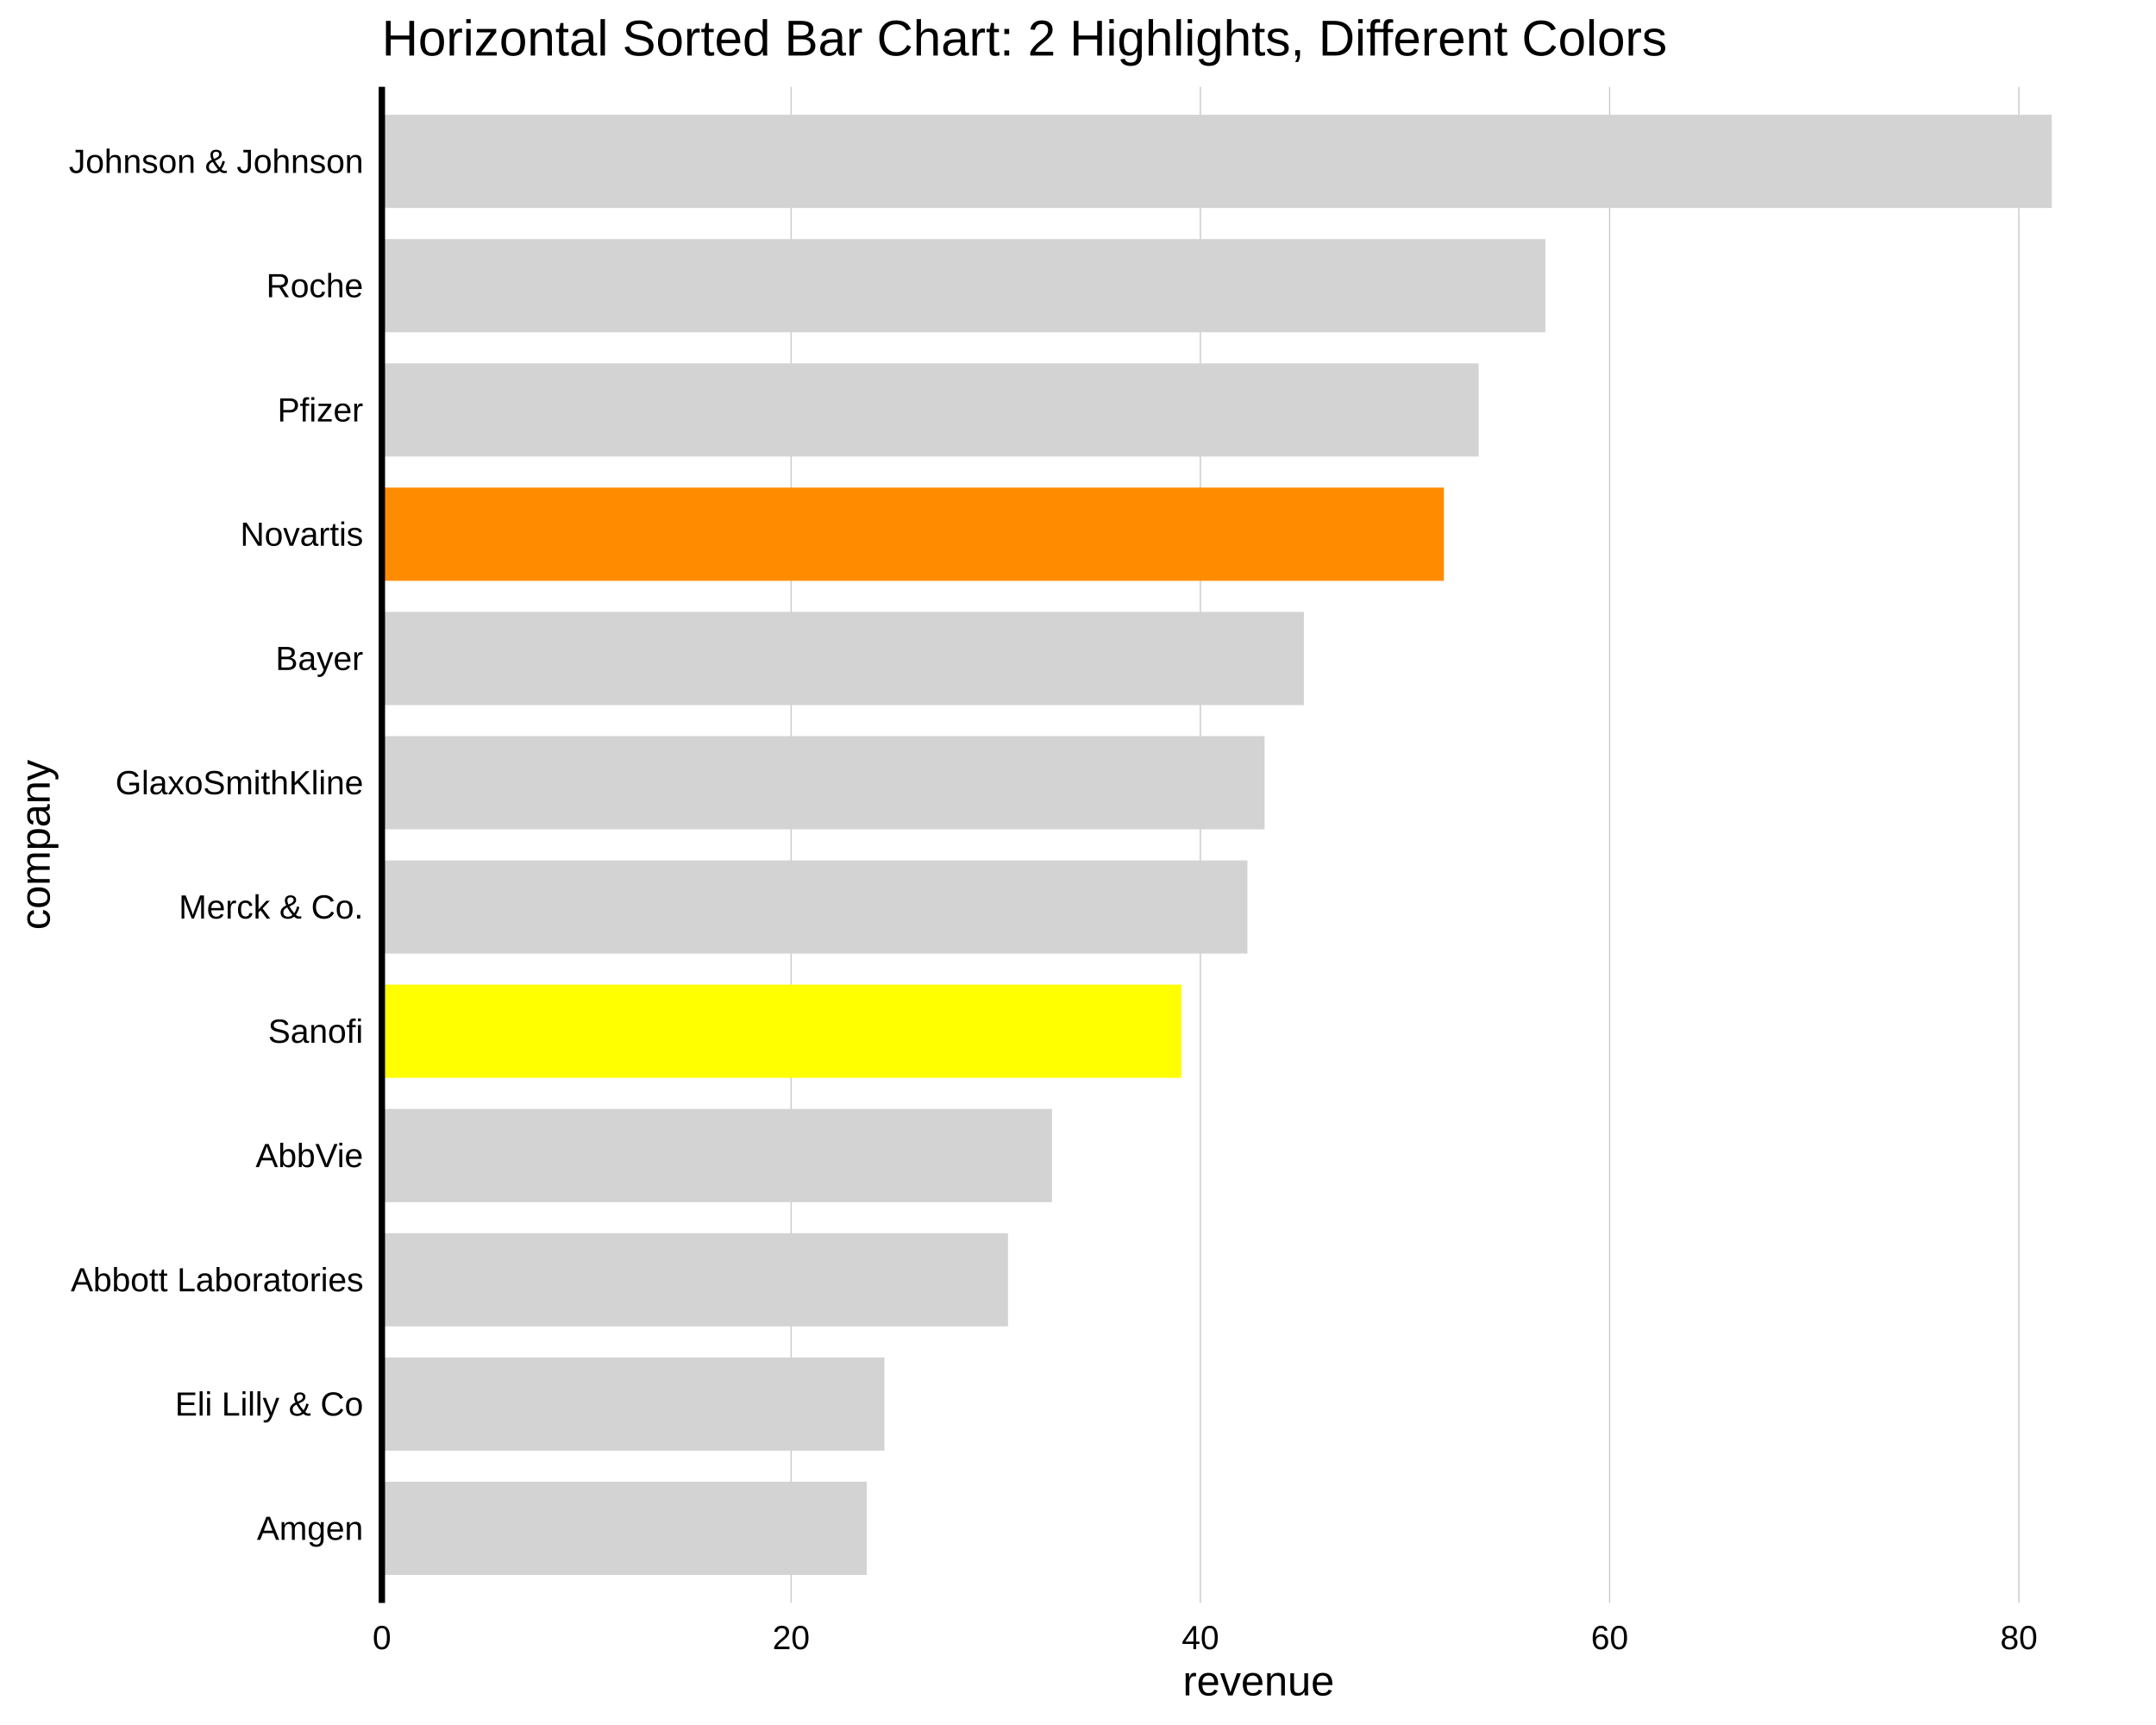
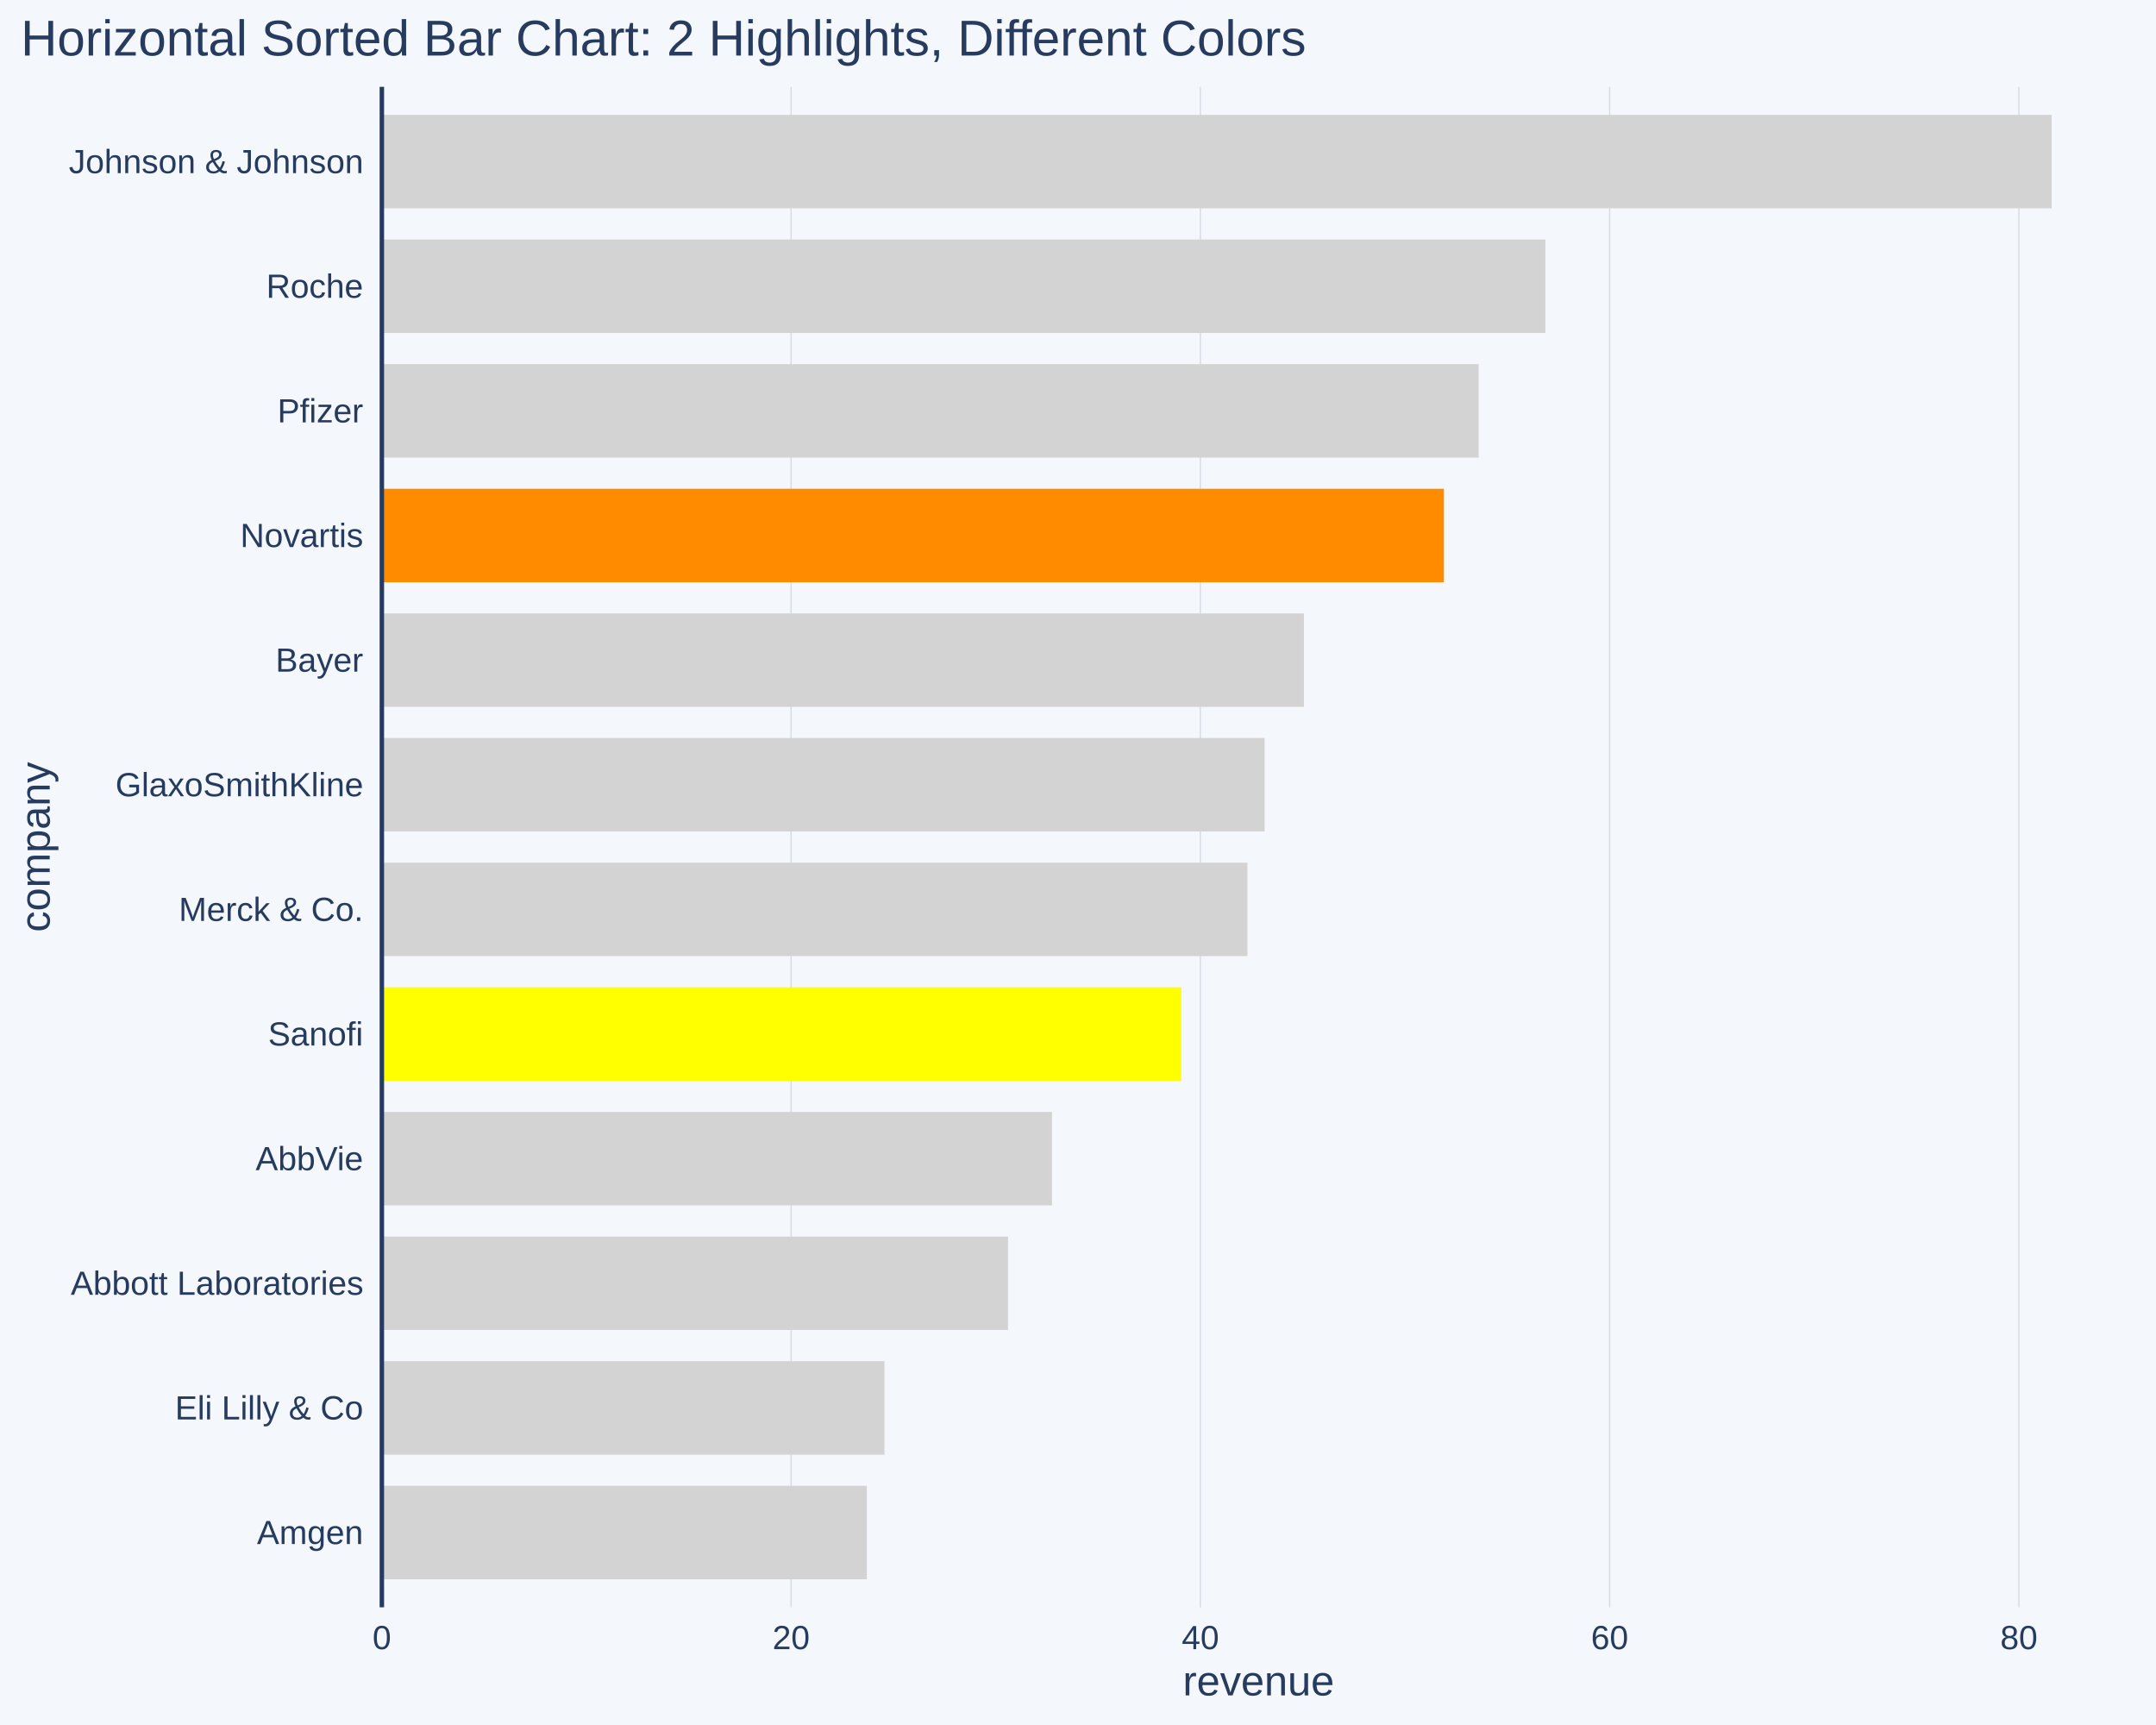
<svg xmlns="http://www.w3.org/2000/svg" viewBox="0 0 720.00 576.00">
  <defs>
    <style type="text/css">
    line, polyline, polygon, path, rect, circle {
      fill: none;
      stroke: #000000;
      stroke-linecap: round;
      stroke-linejoin: round;
      stroke-miterlimit: 10.00;
    }
  </style>
  </defs>
  <rect width="100%" height="100%" style="stroke: none; fill: #FFFFFF;" />
+   <rect x="0.00" y="0.00" width="720.00" height="576.00" style="stroke-width: 1.36; stroke: #F4F7FC; fill: #F4F7FC;" />
  <defs>
-     <clipPath id="cpMTI3LjUyfDcxMy4wM3w1MzUuMjN8MjguOTk=">
-       <rect x="127.52" y="28.99" width="585.51" height="506.23" />
+     <clipPath id="cpMTI3LjUyfDcxMy4wM3w1MzYuNzB8MjguOTk=">
+       <rect x="127.52" y="28.99" width="585.51" height="507.71" />
    </clipPath>
  </defs>
-   <polyline points="127.52,535.23 127.52,28.99 " style="stroke-width: 0.43; stroke: #CCCCCC; stroke-linecap: butt;" clip-path="url(#cpMTI3LjUyfDcxMy4wM3w1MzUuMjN8MjguOTk=)" />
-   <polyline points="264.19,535.23 264.19,28.99 " style="stroke-width: 0.43; stroke: #CCCCCC; stroke-linecap: butt;" clip-path="url(#cpMTI3LjUyfDcxMy4wM3w1MzUuMjN8MjguOTk=)" />
-   <polyline points="400.86,535.23 400.86,28.99 " style="stroke-width: 0.43; stroke: #CCCCCC; stroke-linecap: butt;" clip-path="url(#cpMTI3LjUyfDcxMy4wM3w1MzUuMjN8MjguOTk=)" />
-   <polyline points="537.54,535.23 537.54,28.99 " style="stroke-width: 0.43; stroke: #CCCCCC; stroke-linecap: butt;" clip-path="url(#cpMTI3LjUyfDcxMy4wM3w1MzUuMjN8MjguOTk=)" />
-   <polyline points="674.21,535.23 674.21,28.99 " style="stroke-width: 0.43; stroke: #CCCCCC; stroke-linecap: butt;" clip-path="url(#cpMTI3LjUyfDcxMy4wM3w1MzUuMjN8MjguOTk=)" />
-   <rect x="127.52" y="38.33" width="557.63" height="31.12" style="stroke-width: 1.07; stroke: none; stroke-linecap: square; stroke-linejoin: miter; fill: #D3D3D3;" clip-path="url(#cpMTI3LjUyfDcxMy4wM3w1MzUuMjN8MjguOTk=)" />
-   <rect x="127.52" y="79.83" width="388.56" height="31.12" style="stroke-width: 1.07; stroke: none; stroke-linecap: square; stroke-linejoin: miter; fill: #D3D3D3;" clip-path="url(#cpMTI3LjUyfDcxMy4wM3w1MzUuMjN8MjguOTk=)" />
-   <rect x="127.52" y="121.32" width="366.28" height="31.12" style="stroke-width: 1.07; stroke: none; stroke-linecap: square; stroke-linejoin: miter; fill: #D3D3D3;" clip-path="url(#cpMTI3LjUyfDcxMy4wM3w1MzUuMjN8MjguOTk=)" />
-   <rect x="127.52" y="162.81" width="354.67" height="31.12" style="stroke-width: 1.07; stroke: none; stroke-linecap: square; stroke-linejoin: miter; fill: #FF8C00;" clip-path="url(#cpMTI3LjUyfDcxMy4wM3w1MzUuMjN8MjguOTk=)" />
-   <rect x="127.52" y="204.31" width="307.92" height="31.12" style="stroke-width: 1.07; stroke: none; stroke-linecap: square; stroke-linejoin: miter; fill: #D3D3D3;" clip-path="url(#cpMTI3LjUyfDcxMy4wM3w1MzUuMjN8MjguOTk=)" />
-   <rect x="127.52" y="245.80" width="294.80" height="31.12" style="stroke-width: 1.07; stroke: none; stroke-linecap: square; stroke-linejoin: miter; fill: #D3D3D3;" clip-path="url(#cpMTI3LjUyfDcxMy4wM3w1MzUuMjN8MjguOTk=)" />
-   <rect x="127.52" y="287.30" width="289.06" height="31.12" style="stroke-width: 1.07; stroke: none; stroke-linecap: square; stroke-linejoin: miter; fill: #D3D3D3;" clip-path="url(#cpMTI3LjUyfDcxMy4wM3w1MzUuMjN8MjguOTk=)" />
-   <rect x="127.52" y="328.79" width="266.99" height="31.12" style="stroke-width: 1.07; stroke: none; stroke-linecap: square; stroke-linejoin: miter; fill: #FFFF00;" clip-path="url(#cpMTI3LjUyfDcxMy4wM3w1MzUuMjN8MjguOTk=)" />
-   <rect x="127.52" y="370.29" width="223.80" height="31.12" style="stroke-width: 1.07; stroke: none; stroke-linecap: square; stroke-linejoin: miter; fill: #D3D3D3;" clip-path="url(#cpMTI3LjUyfDcxMy4wM3w1MzUuMjN8MjguOTk=)" />
-   <rect x="127.52" y="411.78" width="209.11" height="31.12" style="stroke-width: 1.07; stroke: none; stroke-linecap: square; stroke-linejoin: miter; fill: #D3D3D3;" clip-path="url(#cpMTI3LjUyfDcxMy4wM3w1MzUuMjN8MjguOTk=)" />
-   <rect x="127.52" y="453.28" width="167.83" height="31.12" style="stroke-width: 1.07; stroke: none; stroke-linecap: square; stroke-linejoin: miter; fill: #D3D3D3;" clip-path="url(#cpMTI3LjUyfDcxMy4wM3w1MzUuMjN8MjguOTk=)" />
-   <rect x="127.52" y="494.77" width="161.96" height="31.12" style="stroke-width: 1.07; stroke: none; stroke-linecap: square; stroke-linejoin: miter; fill: #D3D3D3;" clip-path="url(#cpMTI3LjUyfDcxMy4wM3w1MzUuMjN8MjguOTk=)" />
+   <polyline points="127.52,536.70 127.52,28.99 " style="stroke-width: 0.43; stroke: #D5DCE6; stroke-linecap: butt;" clip-path="url(#cpMTI3LjUyfDcxMy4wM3w1MzYuNzB8MjguOTk=)" />
+   <polyline points="264.19,536.70 264.19,28.99 " style="stroke-width: 0.43; stroke: #D5DCE6; stroke-linecap: butt;" clip-path="url(#cpMTI3LjUyfDcxMy4wM3w1MzYuNzB8MjguOTk=)" />
+   <polyline points="400.86,536.70 400.86,28.99 " style="stroke-width: 0.43; stroke: #D5DCE6; stroke-linecap: butt;" clip-path="url(#cpMTI3LjUyfDcxMy4wM3w1MzYuNzB8MjguOTk=)" />
+   <polyline points="537.54,536.70 537.54,28.99 " style="stroke-width: 0.43; stroke: #D5DCE6; stroke-linecap: butt;" clip-path="url(#cpMTI3LjUyfDcxMy4wM3w1MzYuNzB8MjguOTk=)" />
+   <polyline points="674.21,536.70 674.21,28.99 " style="stroke-width: 0.43; stroke: #D5DCE6; stroke-linecap: butt;" clip-path="url(#cpMTI3LjUyfDcxMy4wM3w1MzYuNzB8MjguOTk=)" />
+   <rect x="127.52" y="38.36" width="557.63" height="31.21" style="stroke-width: 1.07; stroke: none; stroke-linecap: square; stroke-linejoin: miter; fill: #D3D3D3;" clip-path="url(#cpMTI3LjUyfDcxMy4wM3w1MzYuNzB8MjguOTk=)" />
+   <rect x="127.52" y="79.97" width="388.56" height="31.21" style="stroke-width: 1.07; stroke: none; stroke-linecap: square; stroke-linejoin: miter; fill: #D3D3D3;" clip-path="url(#cpMTI3LjUyfDcxMy4wM3w1MzYuNzB8MjguOTk=)" />
+   <rect x="127.52" y="121.59" width="366.28" height="31.21" style="stroke-width: 1.07; stroke: none; stroke-linecap: square; stroke-linejoin: miter; fill: #D3D3D3;" clip-path="url(#cpMTI3LjUyfDcxMy4wM3w1MzYuNzB8MjguOTk=)" />
+   <rect x="127.52" y="163.20" width="354.67" height="31.21" style="stroke-width: 1.07; stroke: none; stroke-linecap: square; stroke-linejoin: miter; fill: #FF8C00;" clip-path="url(#cpMTI3LjUyfDcxMy4wM3w1MzYuNzB8MjguOTk=)" />
+   <rect x="127.52" y="204.82" width="307.92" height="31.21" style="stroke-width: 1.07; stroke: none; stroke-linecap: square; stroke-linejoin: miter; fill: #D3D3D3;" clip-path="url(#cpMTI3LjUyfDcxMy4wM3w1MzYuNzB8MjguOTk=)" />
+   <rect x="127.52" y="246.43" width="294.80" height="31.21" style="stroke-width: 1.07; stroke: none; stroke-linecap: square; stroke-linejoin: miter; fill: #D3D3D3;" clip-path="url(#cpMTI3LjUyfDcxMy4wM3w1MzYuNzB8MjguOTk=)" />
+   <rect x="127.52" y="288.05" width="289.06" height="31.21" style="stroke-width: 1.07; stroke: none; stroke-linecap: square; stroke-linejoin: miter; fill: #D3D3D3;" clip-path="url(#cpMTI3LjUyfDcxMy4wM3w1MzYuNzB8MjguOTk=)" />
+   <rect x="127.52" y="329.66" width="266.99" height="31.21" style="stroke-width: 1.07; stroke: none; stroke-linecap: square; stroke-linejoin: miter; fill: #FFFF00;" clip-path="url(#cpMTI3LjUyfDcxMy4wM3w1MzYuNzB8MjguOTk=)" />
+   <rect x="127.52" y="371.28" width="223.80" height="31.21" style="stroke-width: 1.07; stroke: none; stroke-linecap: square; stroke-linejoin: miter; fill: #D3D3D3;" clip-path="url(#cpMTI3LjUyfDcxMy4wM3w1MzYuNzB8MjguOTk=)" />
+   <rect x="127.52" y="412.89" width="209.11" height="31.21" style="stroke-width: 1.07; stroke: none; stroke-linecap: square; stroke-linejoin: miter; fill: #D3D3D3;" clip-path="url(#cpMTI3LjUyfDcxMy4wM3w1MzYuNzB8MjguOTk=)" />
+   <rect x="127.52" y="454.51" width="167.83" height="31.21" style="stroke-width: 1.07; stroke: none; stroke-linecap: square; stroke-linejoin: miter; fill: #D3D3D3;" clip-path="url(#cpMTI3LjUyfDcxMy4wM3w1MzYuNzB8MjguOTk=)" />
+   <rect x="127.52" y="496.13" width="161.96" height="31.21" style="stroke-width: 1.07; stroke: none; stroke-linecap: square; stroke-linejoin: miter; fill: #D3D3D3;" clip-path="url(#cpMTI3LjUyfDcxMy4wM3w1MzYuNzB8MjguOTk=)" />
  <defs>
    <clipPath id="cpMC4wMHw3MjAuMDB8NTc2LjAwfDAuMDA=">
      <rect x="0.00" y="0.00" width="720.00" height="576.00" />
    </clipPath>
  </defs>
-   <polyline points="127.52,535.23 127.52,28.99 " style="stroke-width: 2.13; stroke-linecap: butt;" clip-path="url(#cpMC4wMHw3MjAuMDB8NTc2LjAwfDAuMDA=)" />
+   <polyline points="127.52,536.70 127.52,28.99 " style="stroke-width: 1.49; stroke: #263B5E; stroke-linecap: butt;" clip-path="url(#cpMC4wMHw3MjAuMDB8NTc2LjAwfDAuMDA=)" />
  <g clip-path="url(#cpMC4wMHw3MjAuMDB8NTc2LjAwfDAuMDA=)">
-     <text x="85.80" y="514.18" style="font-size: 11.20px; font-family: Liberation Sans;" textLength="35.44px" lengthAdjust="spacingAndGlyphs">Amgen</text>
+     <text x="85.80" y="515.58" style="font-size: 11.20px; fill: #263B5E; font-family: Liberation Sans;" textLength="35.44px" lengthAdjust="spacingAndGlyphs">Amgen</text>
  </g>
  <g clip-path="url(#cpMC4wMHw3MjAuMDB8NTc2LjAwfDAuMDA=)">
-     <text x="58.45" y="472.69" style="font-size: 11.20px; font-family: Liberation Sans;" textLength="62.80px" lengthAdjust="spacingAndGlyphs">Eli Lilly &amp; Co</text>
+     <text x="58.45" y="473.97" style="font-size: 11.20px; fill: #263B5E; font-family: Liberation Sans;" textLength="62.80px" lengthAdjust="spacingAndGlyphs">Eli Lilly &amp; Co</text>
  </g>
  <g clip-path="url(#cpMC4wMHw3MjAuMDB8NTc2LjAwfDAuMDA=)">
-     <text x="23.63" y="431.19" style="font-size: 11.20px; font-family: Liberation Sans;" textLength="97.61px" lengthAdjust="spacingAndGlyphs">Abbott Laboratories</text>
+     <text x="23.63" y="432.35" style="font-size: 11.20px; fill: #263B5E; font-family: Liberation Sans;" textLength="97.61px" lengthAdjust="spacingAndGlyphs">Abbott Laboratories</text>
  </g>
  <g clip-path="url(#cpMC4wMHw3MjAuMDB8NTc2LjAwfDAuMDA=)">
-     <text x="85.37" y="389.70" style="font-size: 11.20px; font-family: Liberation Sans;" textLength="35.88px" lengthAdjust="spacingAndGlyphs">AbbVie</text>
+     <text x="85.37" y="390.74" style="font-size: 11.20px; fill: #263B5E; font-family: Liberation Sans;" textLength="35.88px" lengthAdjust="spacingAndGlyphs">AbbVie</text>
  </g>
  <g clip-path="url(#cpMC4wMHw3MjAuMDB8NTc2LjAwfDAuMDA=)">
-     <text x="89.52" y="348.20" style="font-size: 11.20px; font-family: Liberation Sans;" textLength="31.72px" lengthAdjust="spacingAndGlyphs">Sanofi</text>
+     <text x="89.52" y="349.12" style="font-size: 11.20px; fill: #263B5E; font-family: Liberation Sans;" textLength="31.72px" lengthAdjust="spacingAndGlyphs">Sanofi</text>
  </g>
  <g clip-path="url(#cpMC4wMHw3MjAuMDB8NTc2LjAwfDAuMDA=)">
-     <text x="59.71" y="306.71" style="font-size: 11.20px; font-family: Liberation Sans;" textLength="61.53px" lengthAdjust="spacingAndGlyphs">Merck &amp; Co.</text>
+     <text x="59.71" y="307.51" style="font-size: 11.20px; fill: #263B5E; font-family: Liberation Sans;" textLength="61.53px" lengthAdjust="spacingAndGlyphs">Merck &amp; Co.</text>
  </g>
  <g clip-path="url(#cpMC4wMHw3MjAuMDB8NTc2LjAwfDAuMDA=)">
-     <text x="38.55" y="265.21" style="font-size: 11.20px; font-family: Liberation Sans;" textLength="82.69px" lengthAdjust="spacingAndGlyphs">GlaxoSmithKline</text>
+     <text x="38.55" y="265.89" style="font-size: 11.20px; fill: #263B5E; font-family: Liberation Sans;" textLength="82.69px" lengthAdjust="spacingAndGlyphs">GlaxoSmithKline</text>
  </g>
  <g clip-path="url(#cpMC4wMHw3MjAuMDB8NTc2LjAwfDAuMDA=)">
-     <text x="92.02" y="223.72" style="font-size: 11.20px; font-family: Liberation Sans;" textLength="29.22px" lengthAdjust="spacingAndGlyphs">Bayer</text>
+     <text x="92.02" y="224.28" style="font-size: 11.20px; fill: #263B5E; font-family: Liberation Sans;" textLength="29.22px" lengthAdjust="spacingAndGlyphs">Bayer</text>
  </g>
  <g clip-path="url(#cpMC4wMHw3MjAuMDB8NTc2LjAwfDAuMDA=)">
-     <text x="80.23" y="182.23" style="font-size: 11.20px; font-family: Liberation Sans;" textLength="41.02px" lengthAdjust="spacingAndGlyphs">Novartis</text>
+     <text x="80.23" y="182.66" style="font-size: 11.20px; fill: #263B5E; font-family: Liberation Sans;" textLength="41.02px" lengthAdjust="spacingAndGlyphs">Novartis</text>
  </g>
  <g clip-path="url(#cpMC4wMHw3MjAuMDB8NTc2LjAwfDAuMDA=)">
-     <text x="92.65" y="140.73" style="font-size: 11.20px; font-family: Liberation Sans;" textLength="28.59px" lengthAdjust="spacingAndGlyphs">Pfizer</text>
+     <text x="92.65" y="141.05" style="font-size: 11.20px; fill: #263B5E; font-family: Liberation Sans;" textLength="28.59px" lengthAdjust="spacingAndGlyphs">Pfizer</text>
  </g>
  <g clip-path="url(#cpMC4wMHw3MjAuMDB8NTc2LjAwfDAuMDA=)">
-     <text x="88.91" y="99.24" style="font-size: 11.20px; font-family: Liberation Sans;" textLength="32.33px" lengthAdjust="spacingAndGlyphs">Roche</text>
+     <text x="88.91" y="99.43" style="font-size: 11.20px; fill: #263B5E; font-family: Liberation Sans;" textLength="32.33px" lengthAdjust="spacingAndGlyphs">Roche</text>
  </g>
  <g clip-path="url(#cpMC4wMHw3MjAuMDB8NTc2LjAwfDAuMDA=)">
-     <text x="22.99" y="57.74" style="font-size: 11.20px; font-family: Liberation Sans;" textLength="98.25px" lengthAdjust="spacingAndGlyphs">Johnson &amp; Johnson</text>
+     <text x="22.99" y="57.82" style="font-size: 11.20px; fill: #263B5E; font-family: Liberation Sans;" textLength="98.25px" lengthAdjust="spacingAndGlyphs">Johnson &amp; Johnson</text>
  </g>
  <g clip-path="url(#cpMC4wMHw3MjAuMDB8NTc2LjAwfDAuMDA=)">
-     <text x="124.41" y="550.68" style="font-size: 11.20px; font-family: Liberation Sans;" textLength="6.22px" lengthAdjust="spacingAndGlyphs">0</text>
+     <text x="124.41" y="550.68" style="font-size: 11.20px; fill: #263B5E; font-family: Liberation Sans;" textLength="6.22px" lengthAdjust="spacingAndGlyphs">0</text>
  </g>
  <g clip-path="url(#cpMC4wMHw3MjAuMDB8NTc2LjAwfDAuMDA=)">
-     <text x="257.97" y="550.68" style="font-size: 11.20px; font-family: Liberation Sans;" textLength="12.44px" lengthAdjust="spacingAndGlyphs">20</text>
+     <text x="257.97" y="550.68" style="font-size: 11.20px; fill: #263B5E; font-family: Liberation Sans;" textLength="12.44px" lengthAdjust="spacingAndGlyphs">20</text>
  </g>
  <g clip-path="url(#cpMC4wMHw3MjAuMDB8NTc2LjAwfDAuMDA=)">
-     <text x="394.65" y="550.68" style="font-size: 11.20px; font-family: Liberation Sans;" textLength="12.44px" lengthAdjust="spacingAndGlyphs">40</text>
+     <text x="394.65" y="550.68" style="font-size: 11.20px; fill: #263B5E; font-family: Liberation Sans;" textLength="12.44px" lengthAdjust="spacingAndGlyphs">40</text>
  </g>
  <g clip-path="url(#cpMC4wMHw3MjAuMDB8NTc2LjAwfDAuMDA=)">
-     <text x="531.32" y="550.68" style="font-size: 11.20px; font-family: Liberation Sans;" textLength="12.44px" lengthAdjust="spacingAndGlyphs">60</text>
+     <text x="531.32" y="550.68" style="font-size: 11.20px; fill: #263B5E; font-family: Liberation Sans;" textLength="12.44px" lengthAdjust="spacingAndGlyphs">60</text>
  </g>
  <g clip-path="url(#cpMC4wMHw3MjAuMDB8NTc2LjAwfDAuMDA=)">
-     <text x="667.99" y="550.68" style="font-size: 11.20px; font-family: Liberation Sans;" textLength="12.44px" lengthAdjust="spacingAndGlyphs">80</text>
+     <text x="667.99" y="550.68" style="font-size: 11.20px; fill: #263B5E; font-family: Liberation Sans;" textLength="12.44px" lengthAdjust="spacingAndGlyphs">80</text>
  </g>
  <g clip-path="url(#cpMC4wMHw3MjAuMDB8NTc2LjAwfDAuMDA=)">
-     <text x="394.99" y="566.12" style="font-size: 14.00px; font-family: Liberation Sans;" textLength="50.56px" lengthAdjust="spacingAndGlyphs">revenue</text>
+     <text x="394.99" y="566.12" style="font-size: 14.00px; fill: #263B5E; font-family: Liberation Sans;" textLength="50.56px" lengthAdjust="spacingAndGlyphs">revenue</text>
  </g>
  <g clip-path="url(#cpMC4wMHw3MjAuMDB8NTc2LjAwfDAuMDA=)">
-     <text transform="translate(16.60,310.50) rotate(-90)" style="font-size: 14.00px; font-family: Liberation Sans;" textLength="56.78px" lengthAdjust="spacingAndGlyphs">company</text>
+     <text transform="translate(16.60,311.24) rotate(-90)" style="font-size: 14.00px; fill: #263B5E; font-family: Liberation Sans;" textLength="56.78px" lengthAdjust="spacingAndGlyphs">company</text>
  </g>
  <g clip-path="url(#cpMC4wMHw3MjAuMDB8NTc2LjAwfDAuMDA=)">
-     <text x="127.52" y="18.54" style="font-size: 16.80px; font-family: Liberation Sans;" textLength="429.28px" lengthAdjust="spacingAndGlyphs">Horizontal Sorted Bar Chart: 2 Highlights, Different Colors</text>
+     <text x="6.97" y="18.54" style="font-size: 16.80px; fill: #263B5E; font-family: Liberation Sans;" textLength="429.28px" lengthAdjust="spacingAndGlyphs">Horizontal Sorted Bar Chart: 2 Highlights, Different Colors</text>
  </g>
</svg>
